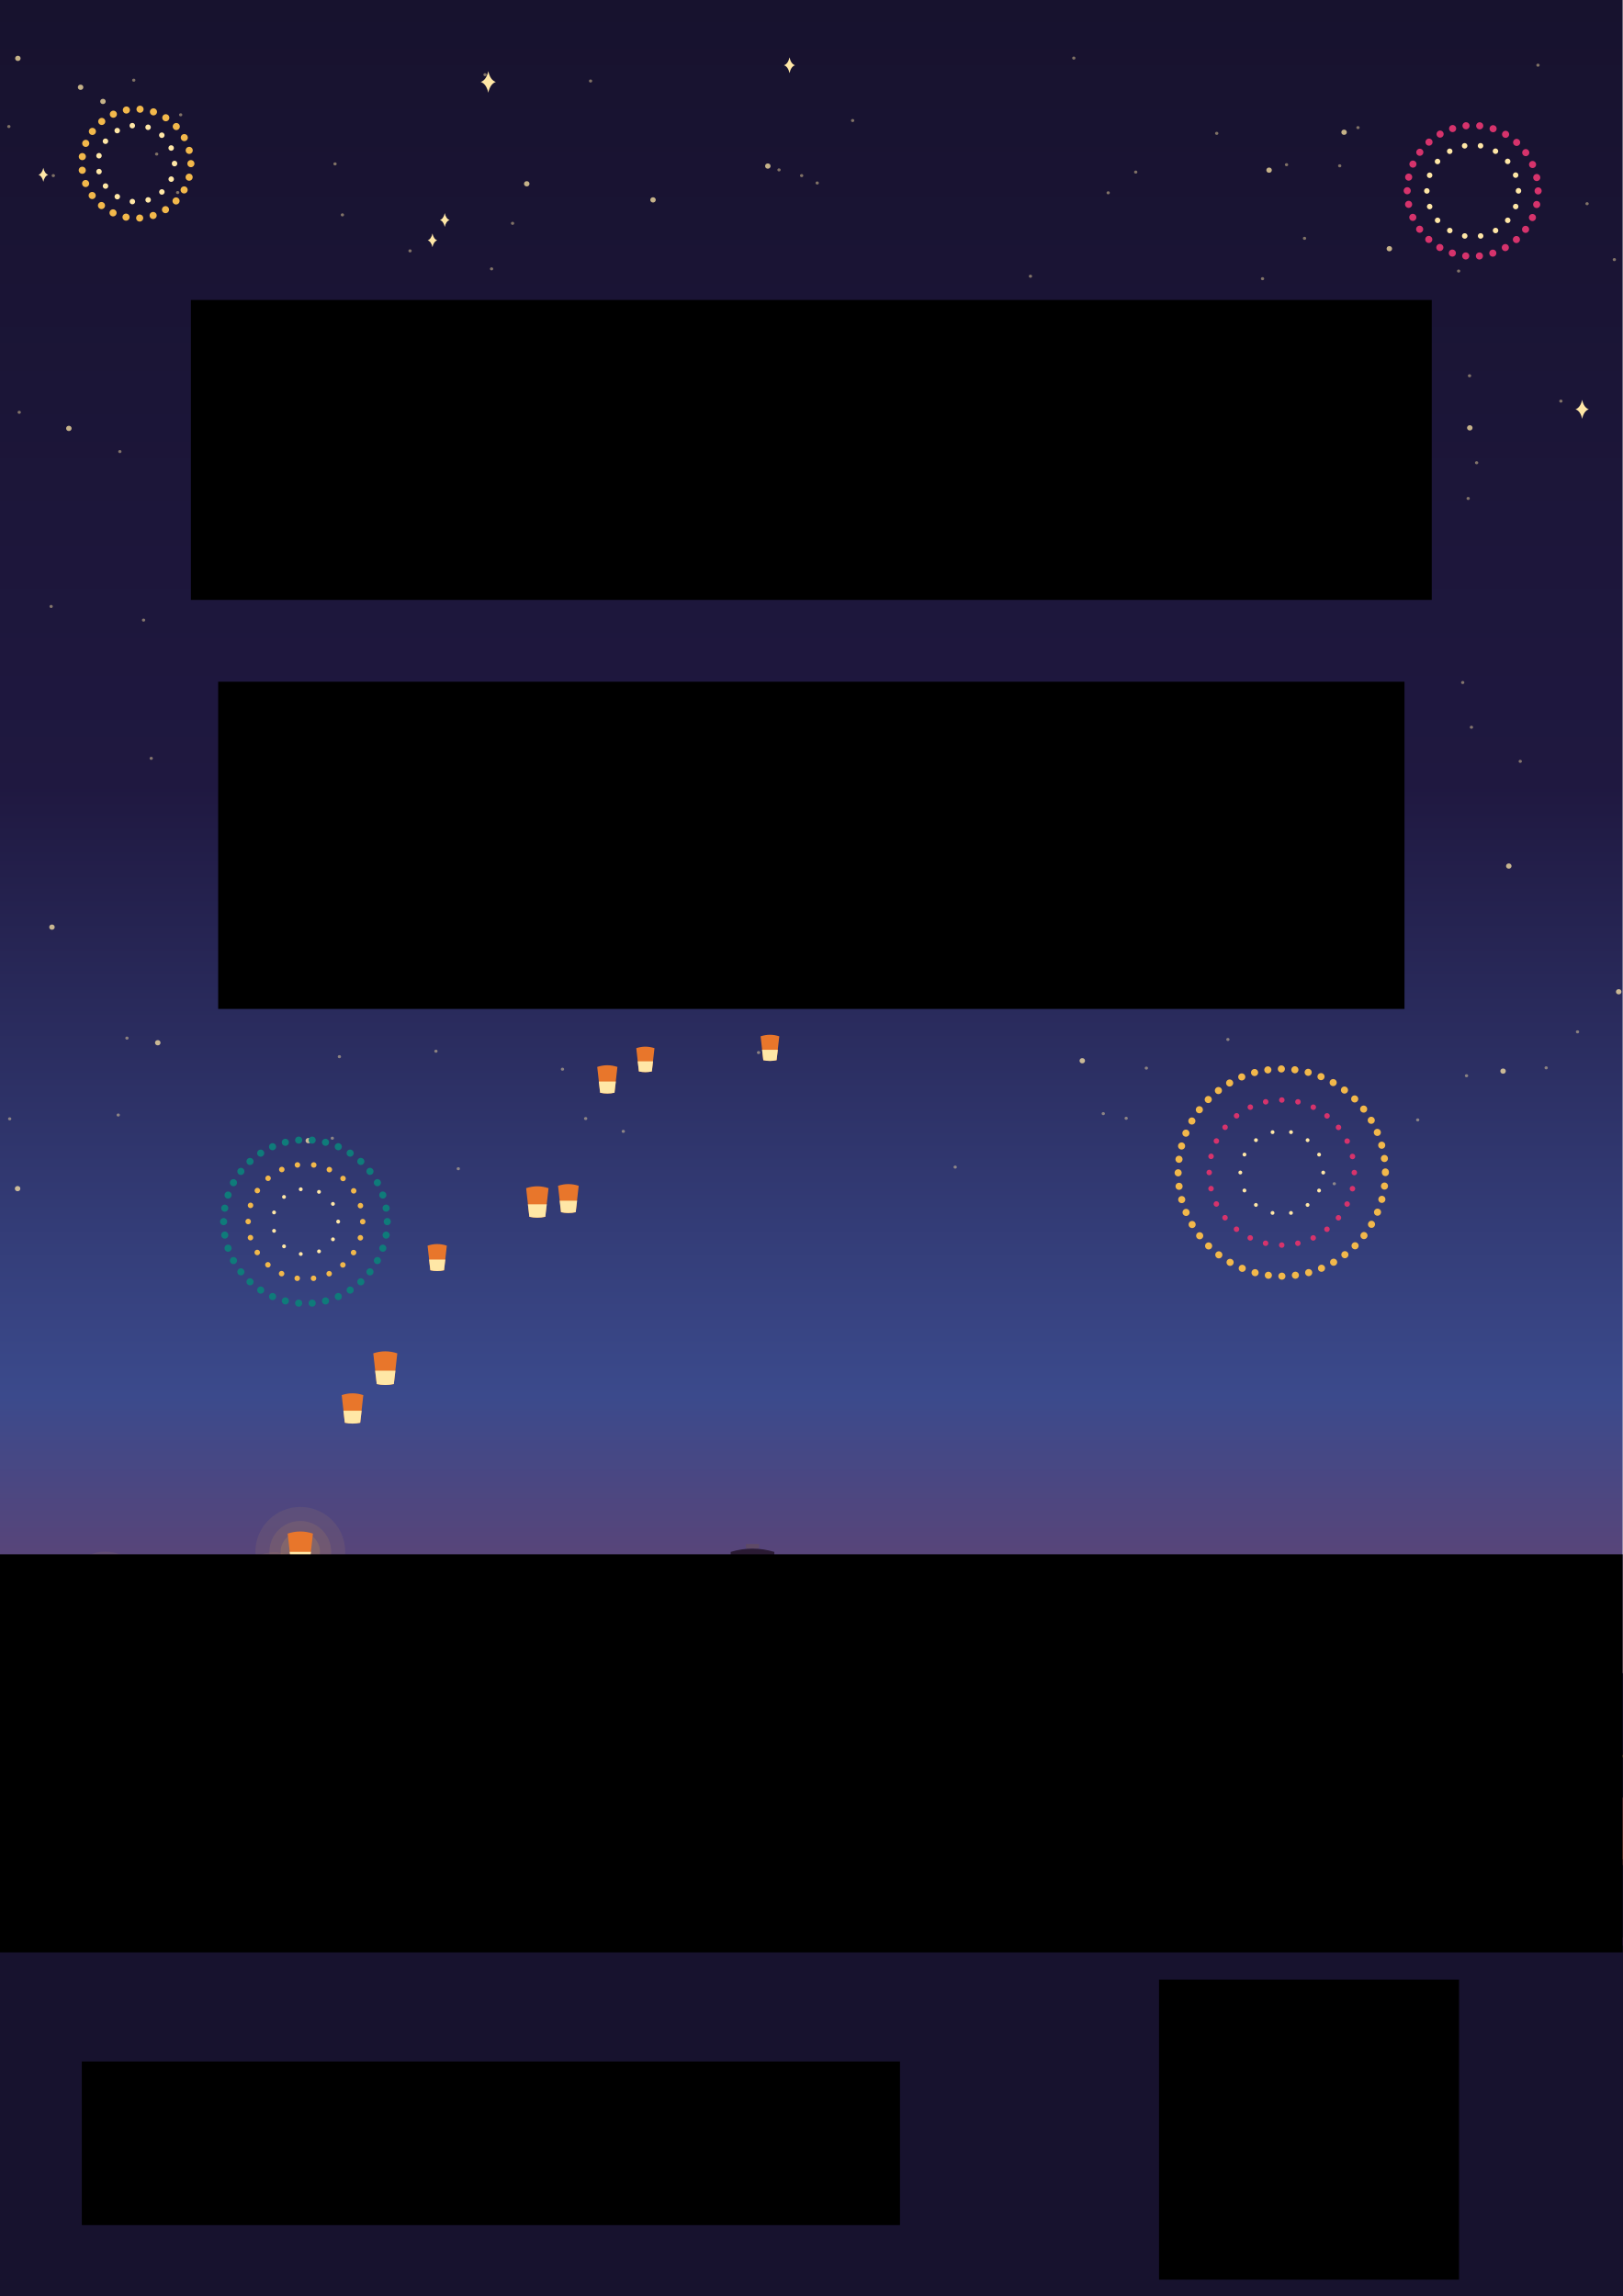
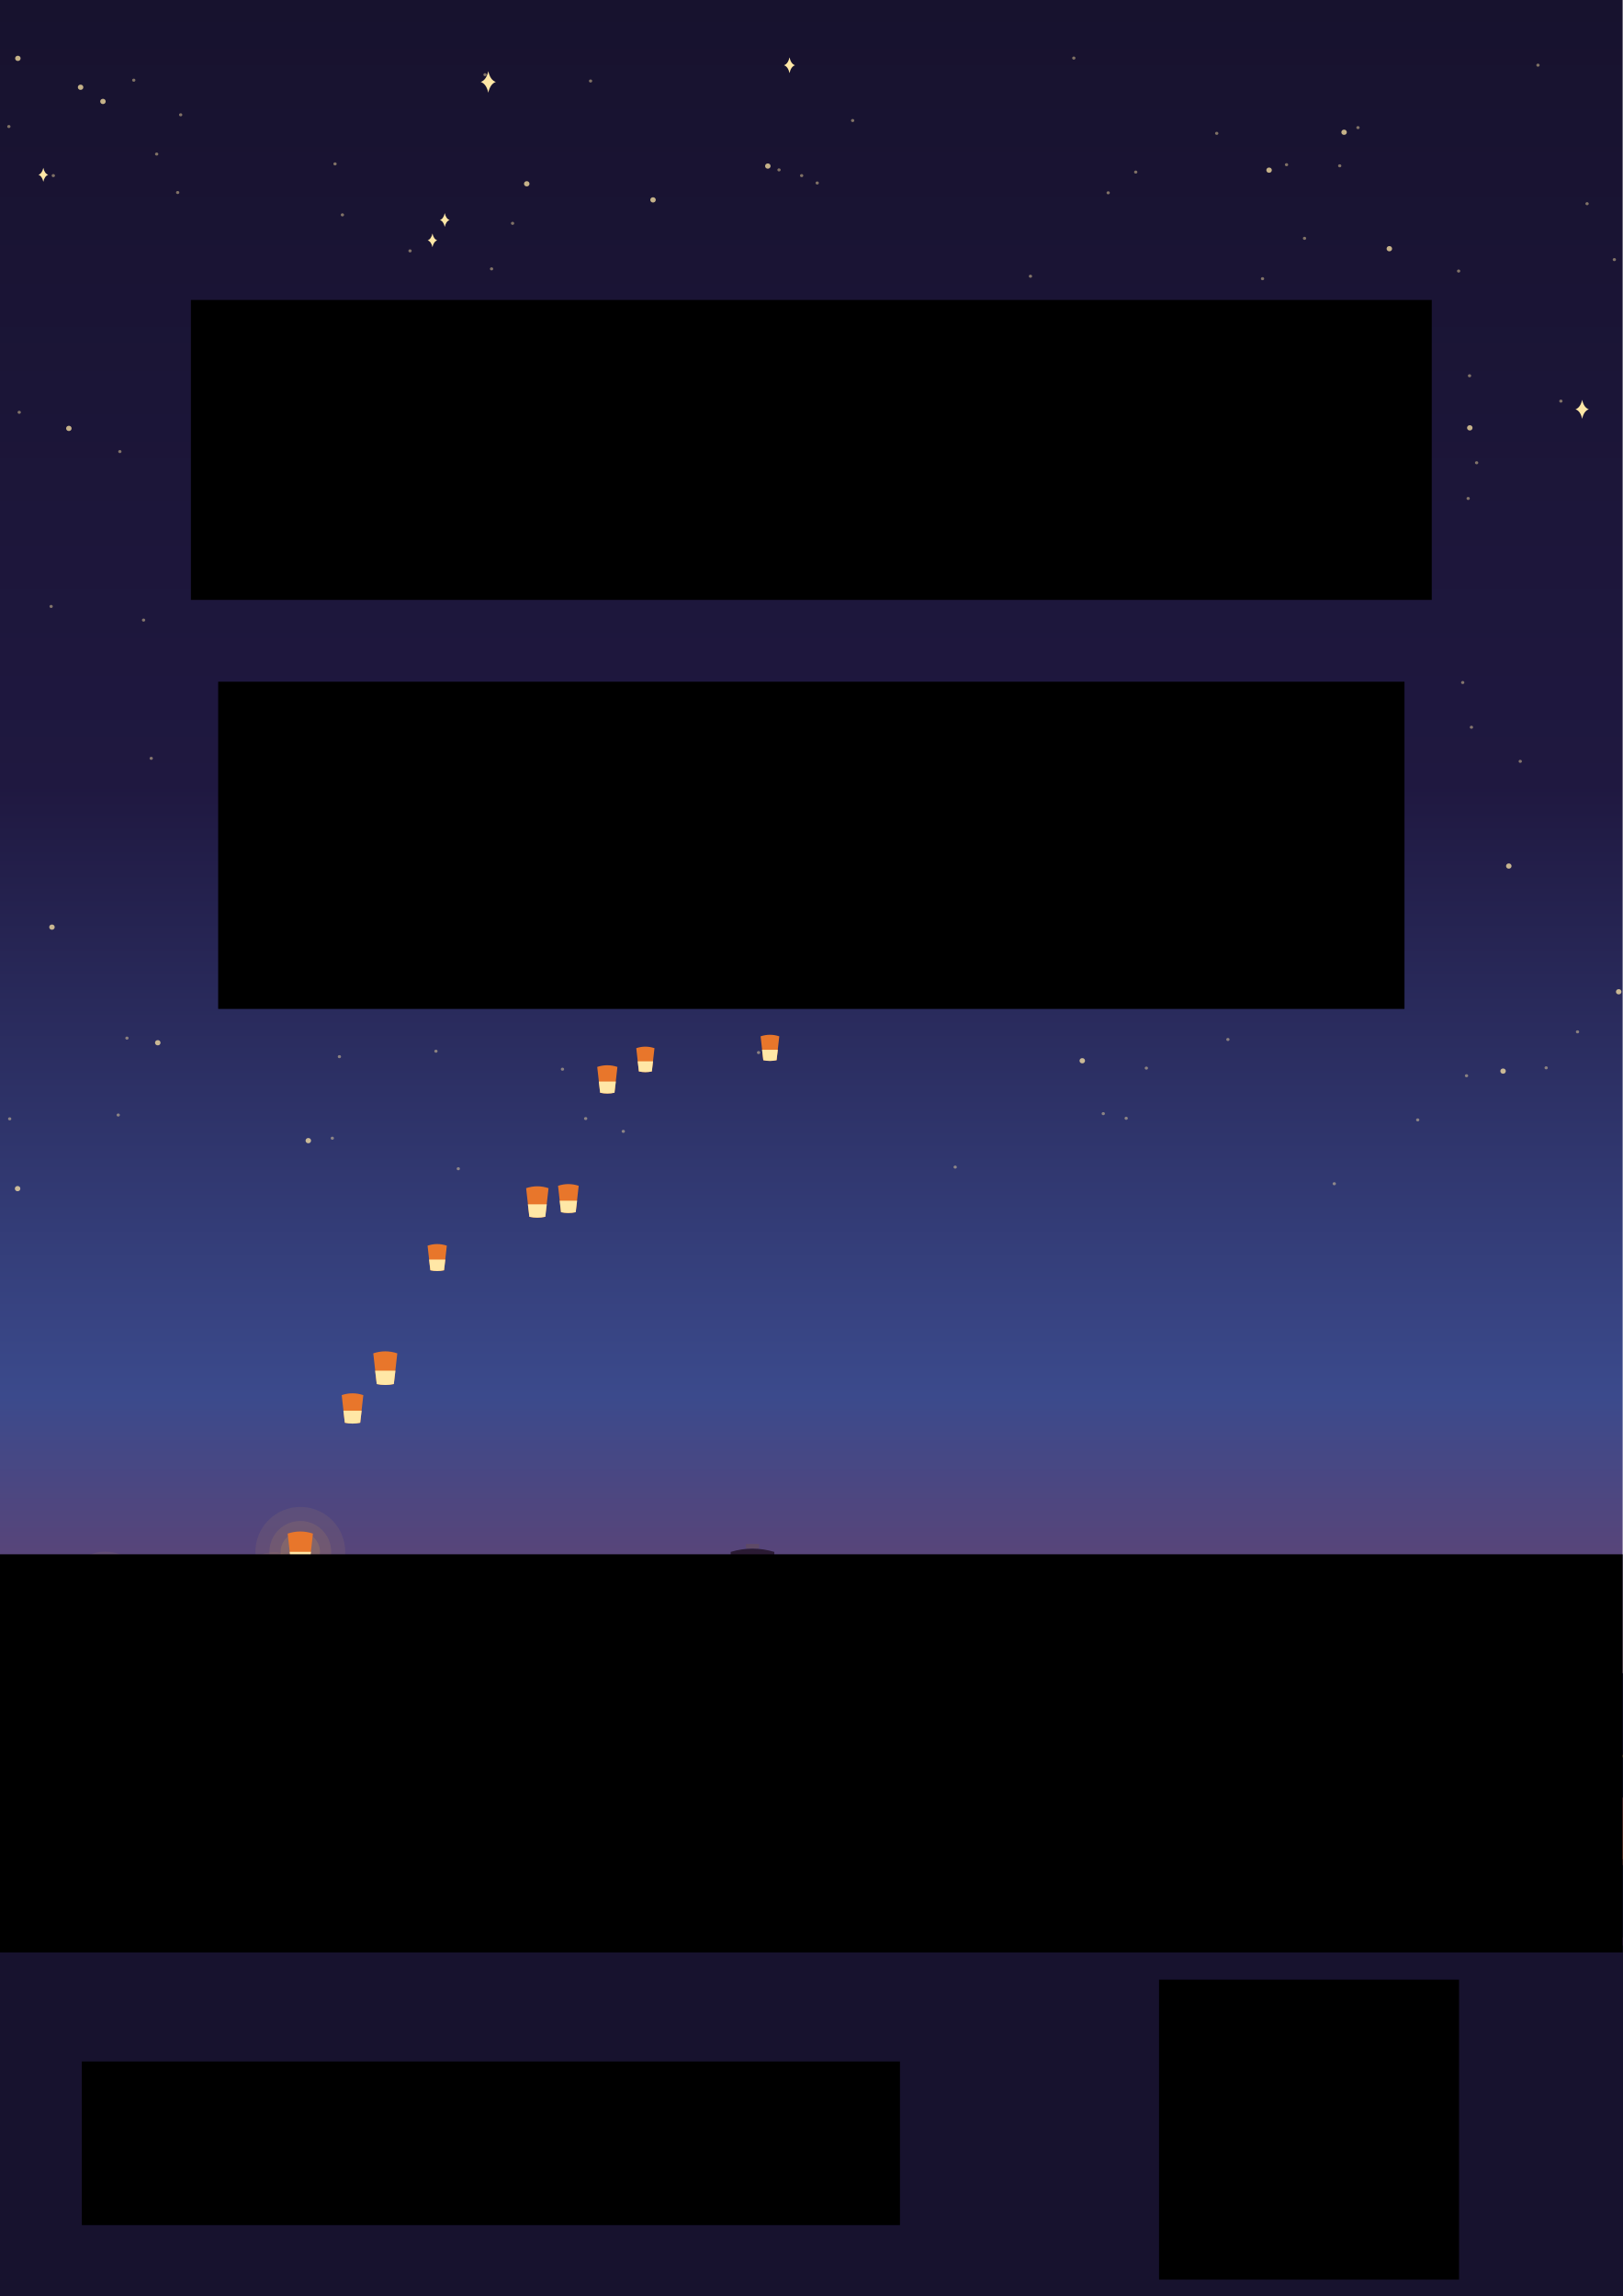
<svg xmlns="http://www.w3.org/2000/svg" viewBox="0 0 595 842" data-anchor="top-left">
  <defs>
    <linearGradient id="closing-sky-g0" gradientUnits="userSpaceOnUse" x1="0" y1="0" x2="0" y2="640">
      <stop offset="0" stop-color="#17122e" />
      <stop offset="0.45" stop-color="#1f1840" />
      <stop offset="0.8" stop-color="#3b4a8c" />
      <stop offset="1" stop-color="#7a3e63" />
    </linearGradient>
    <g id="closing-sky-star">
      <path d="M0 -10Q1.8 -1.8 7 0Q1.8 1.8 0 10Q-1.8 1.8 -7 0Q-1.8 -1.8 0 -10Z" fill="#ffe7a6" />
    </g>
    <g id="lantern">
      <path d="M-4.5 -6Q0 -7.5 4.5 -6L3.2 5.5Q0 6.2 -3.2 5.5Z" fill="#e8762b" />
      <path d="M-3.8 0.5L3.8 0.5L3.2 5.5Q0 6.2 -3.2 5.5Z" fill="#ffe7a6" />
    </g>
    <g id="lantern-lit">
      <circle cx="0" cy="0.5" r="16" fill="#f2b84b" opacity="0.08" />
      <circle cx="0" cy="0.5" r="11" fill="#f2b84b" opacity="0.1" />
      <circle cx="0" cy="0.5" r="7" fill="#f2b84b" opacity="0.14" />
      <path d="M-4.5 -6Q0 -7.5 4.5 -6L3.2 5.5Q0 6.2 -3.2 5.5Z" fill="#e8762b" />
      <path d="M-3.8 0.5L3.8 0.5L3.2 5.5Q0 6.2 -3.2 5.5Z" fill="#ffe7a6" />
    </g>
    <g id="closing-roofs">
      <path d="M-10 700L-10 612L38.2 612L38.2 595.8L107.4 595.8L107.4 603.3L186 603.3L186 581.6L224.5 581.6L224.5 583.5L310.2 583.5L310.2 582.7L374.2 582.7L374.2 597.4L423.9 597.4L423.9 606.2L465 606.2L465 590.5L541 590.5L541 613.6L602 613.6L602 614.9L646.5 614.9L605 700Z" fill="#1f1840" />
      <path d="M-3.9 645.9L-3.9 641C-3.9 639.1 -2.9 638.1 -1.4 637.9C0.1 638.1 1.1 639.1 1.1 641L1.1 645.9ZM246.3 646.7L246.3 641.8C246.3 639.9 247.3 638.9 248.8 638.7C250.3 638.9 251.3 639.9 251.3 641.8L251.3 646.7ZM382 651.1L382 646.2C382 644.4 383 643.3 384.5 643.1C386 643.3 387 644.4 387 646.2L387 651.1ZM628.8 649.5L628.8 644.6C628.8 642.8 629.8 641.7 631.3 641.5C632.8 641.7 633.8 642.8 633.8 644.6L633.8 649.5Z" fill="#f2b84b" />
    </g>
    <g id="tank">
      <path d="M-50 0L-50 -90Q0 -105 50 -90L50 0Z" fill="#2a1a33" />
      <path d="M-50 -22Q0 -16 50 -22M-50 -44Q0 -38 50 -44M-50 -66Q0 -60 50 -66" fill="none" stroke="#5e4a66" stroke-width="3" />
      <rect x="-15" y="-108" width="30" height="10" fill="#5e4a66" />
    </g>
    <linearGradient id="closing-sky-g1" gradientUnits="userSpaceOnUse" x1="0" y1="644" x2="0" y2="716">
      <stop offset="0" stop-color="#7a3e63" />
      <stop offset="1" stop-color="#e8762b" />
    </linearGradient>
    <g id="parapet">
      <path d="M-10 644L605 644L605 852L-10 852ZM7 684L7 664.2C7 660.5 9 658.4 12 658C15 658.4 17 660.5 17 664.2L17 684ZM27 684L27 664.2C27 660.5 29 658.4 32 658C35 658.4 37 660.5 37 664.2L37 684ZM47 684L47 664.2C47 660.5 49 658.4 52 658C55 658.4 57 660.5 57 664.2L57 684ZM67 684L67 664.2C67 660.5 69 658.4 72 658C75 658.4 77 660.5 77 664.2L77 684ZM87 684L87 664.2C87 660.5 89 658.4 92 658C95 658.4 97 660.5 97 664.2L97 684ZM107 684L107 664.2C107 660.5 109 658.4 112 658C115 658.4 117 660.5 117 664.2L117 684ZM127 684L127 664.2C127 660.5 129 658.4 132 658C135 658.4 137 660.5 137 664.2L137 684ZM147 684L147 664.2C147 660.5 149 658.4 152 658C155 658.4 157 660.5 157 664.2L157 684ZM167 684L167 664.2C167 660.5 169 658.4 172 658C175 658.4 177 660.5 177 664.2L177 684ZM187 684L187 664.2C187 660.5 189 658.4 192 658C195 658.4 197 660.5 197 664.2L197 684ZM207 684L207 664.2C207 660.5 209 658.4 212 658C215 658.4 217 660.5 217 664.2L217 684ZM227 684L227 664.2C227 660.5 229 658.4 232 658C235 658.4 237 660.5 237 664.2L237 684ZM247 684L247 664.2C247 660.5 249 658.4 252 658C255 658.4 257 660.5 257 664.2L257 684ZM267 684L267 664.2C267 660.5 269 658.4 272 658C275 658.4 277 660.5 277 664.2L277 684ZM287 684L287 664.2C287 660.5 289 658.4 292 658C295 658.4 297 660.5 297 664.2L297 684ZM307 684L307 664.2C307 660.5 309 658.4 312 658C315 658.4 317 660.5 317 664.2L317 684ZM327 684L327 664.2C327 660.5 329 658.4 332 658C335 658.4 337 660.5 337 664.2L337 684ZM347 684L347 664.2C347 660.5 349 658.4 352 658C355 658.4 357 660.5 357 664.2L357 684ZM367 684L367 664.2C367 660.5 369 658.4 372 658C375 658.4 377 660.5 377 664.2L377 684ZM387 684L387 664.2C387 660.5 389 658.4 392 658C395 658.4 397 660.5 397 664.2L397 684ZM407 684L407 664.2C407 660.5 409 658.4 412 658C415 658.4 417 660.5 417 664.2L417 684ZM427 684L427 664.2C427 660.5 429 658.4 432 658C435 658.4 437 660.5 437 664.2L437 684ZM447 684L447 664.2C447 660.5 449 658.4 452 658C455 658.4 457 660.5 457 664.2L457 684ZM467 684L467 664.2C467 660.5 469 658.4 472 658C475 658.4 477 660.5 477 664.2L477 684ZM487 684L487 664.2C487 660.5 489 658.4 492 658C495 658.4 497 660.5 497 664.2L497 684ZM507 684L507 664.2C507 660.5 509 658.4 512 658C515 658.4 517 660.5 517 664.2L517 684ZM527 684L527 664.2C527 660.5 529 658.4 532 658C535 658.4 537 660.5 537 664.2L537 684ZM547 684L547 664.2C547 660.5 549 658.4 552 658C555 658.4 557 660.5 557 664.2L557 684ZM567 684L567 664.2C567 660.5 569 658.4 572 658C575 658.4 577 660.5 577 664.2L577 684ZM587 684L587 664.2C587 660.5 589 658.4 592 658C595 658.4 597 660.5 597 664.2L597 684Z" fill="#17122e" fill-rule="evenodd" />
    </g>
  </defs>
  <g data-name="sky">
    <rect x="0" y="0" width="595" height="660" fill="url(#closing-sky-g0)" />
    <path d="M539.5 266.7L539.6 266.7M124.4 387.5L124.5 387.5M285.6 62.3L285.7 62.3M478.3 87.4L478.4 87.4M534.8 99.4L534.9 99.4M7 151.2L7.1 151.2M52.6 227.4L52.7 227.4M150.3 92L150.4 92M168 428.6L168.1 428.6M228.5 414.9L228.6 414.9M420.3 391.7L420.4 391.7M412.9 410.1L413 410.1M125.5 78.8L125.6 78.8M406.3 70.7L406.4 70.7M187.9 81.9L188 81.9M57.4 56.5L57.5 56.5M450.2 381.2L450.3 381.2M43.9 165.6L44 165.6M563.9 23.9L564 23.9M462.9 102.2L463 102.2M293.9 64.4L294 64.4M46.5 380.7L46.6 380.7M278.1 386L278.2 386M43.3 408.9L43.4 408.9M557.4 279.2L557.5 279.2M538.8 137.8L538.9 137.8M519.8 410.7L519.9 410.7M541.4 169.7L541.5 169.7M578.4 378.4L578.5 378.4M214.7 410.2L214.8 410.2M537.7 394.5L537.8 394.5M177.8 27.4L177.9 27.4M159.8 385.5L159.9 385.5M19.5 64.4L19.6 64.4M49 29.4L49.1 29.4M299.6 67.1L299.7 67.1M312.6 44.2L312.7 44.2M446.1 48.9L446.2 48.9M65.1 70.6L65.2 70.6M497.9 46.8L498 46.8M581.9 74.7L582 74.7M393.7 21.3L393.8 21.3M122.8 60.1L122.9 60.1M591.9 95.2L592 95.2M416.4 63.1L416.5 63.1M66.2 42.1L66.3 42.1M180.2 98.6L180.3 98.6M489.2 434.1L489.3 434.1M55.4 278.1L55.5 278.1M18.7 222.4L18.8 222.4M491.2 60.8L491.3 60.8M206.2 392.1L206.3 392.1M536.3 250.3L536.4 250.3M3.2 46.4L3.3 46.4M350.2 428L350.3 428M566.9 391.6L567 391.6M538.3 182.8L538.4 182.8M121.8 417.4L121.9 417.4M238.1 386.2L238.2 386.2M3.5 410.3L3.6 410.3M404.5 408.4L404.6 408.4M572.3 147.1L572.4 147.1M377.8 101.3L377.9 101.3M216.5 29.7L216.6 29.7M471.7 60.4L471.8 60.4" fill="none" stroke="#ffe7a6" stroke-width="1.1" stroke-linecap="round" opacity="0.45" />
    <path d="M281.5 60.9L281.6 60.9M57.8 382.4L57.9 382.4M19 340L19.1 340M29.5 32L29.6 32M509.4 91.2L509.5 91.2M551.1 392.8L551.2 392.8M239.4 73.3L239.5 73.3M593.5 363.7L593.6 363.7M25.2 157.1L25.3 157.1M492.8 48.5L492.9 48.5M6.5 21.4L6.6 21.4M465.3 62.4L465.4 62.4M193.1 67.4L193.2 67.4M396.8 389L396.9 389M113 418.3L113.1 418.3M553.2 317.6L553.3 317.6M37.7 37.2L37.8 37.2M6.4 435.9L6.5 435.9M538.9 156.9L539 156.9" fill="none" stroke="#ffe7a6" stroke-width="1.9" stroke-linecap="round" opacity="0.75" />
    <use href="#closing-sky-star" transform="matrix(0.256 0 0 0.256 15.886 64.102)" />
    <use href="#closing-sky-star" transform="matrix(0.395 0 0 0.395 179.045 30.055)" />
    <use href="#closing-sky-star" transform="matrix(0.289 0 0 0.289 289.498 23.927)" />
    <use href="#closing-sky-star" transform="matrix(0.253 0 0 0.253 163.089 80.686)" />
    <use href="#closing-sky-star" transform="matrix(0.251 0 0 0.251 158.571 88.134)" />
    <use href="#closing-sky-star" transform="matrix(0.349 0 0 0.349 580.148 150.1)" />
-     <circle cx="470" cy="430" r="38" fill="none" stroke="#f2b84b" stroke-width="2.6" stroke-dasharray="0.01 4.96" stroke-linecap="round" />
-     <circle cx="470" cy="430" r="26.6" fill="none" stroke="#d6336c" stroke-width="2" stroke-dasharray="0.01 5.96" stroke-linecap="round" />
-     <circle cx="470" cy="430" r="15.2" fill="none" stroke="#ffe7a6" stroke-width="1.4" stroke-dasharray="0.01 6.81" stroke-linecap="round" />
-     <circle cx="112" cy="448" r="30" fill="none" stroke="#0f7b7a" stroke-width="2.6" stroke-dasharray="0.01 4.95" stroke-linecap="round" />
-     <circle cx="112" cy="448" r="21" fill="none" stroke="#f2b84b" stroke-width="2" stroke-dasharray="0.01 5.99" stroke-linecap="round" />
-     <circle cx="112" cy="448" r="12" fill="none" stroke="#ffe7a6" stroke-width="1.4" stroke-dasharray="0.01 6.84" stroke-linecap="round" />
-     <circle cx="540" cy="70" r="24" fill="none" stroke="#d6336c" stroke-width="2.6" stroke-dasharray="0.01 5.02" stroke-linecap="round" />
-     <circle cx="540" cy="70" r="16.8" fill="none" stroke="#ffe7a6" stroke-width="2" stroke-dasharray="0.01 5.85" stroke-linecap="round" />
-     <circle cx="50" cy="60" r="20" fill="none" stroke="#f2b84b" stroke-width="2.6" stroke-dasharray="0.01 5.02" stroke-linecap="round" />
-     <circle cx="50" cy="60" r="14" fill="none" stroke="#ffe7a6" stroke-width="2" stroke-dasharray="0.01 5.85" stroke-linecap="round" />
  </g>
  <g data-name="lanterns">
    <use href="#lantern-lit" transform="matrix(0.934 0 0 0.934 38.599 583.516)" />
    <use href="#lantern-lit" transform="matrix(1.029 0 0 1.029 110.116 568.581)" />
    <use href="#lantern-lit" transform="matrix(0.861 0 0 0.861 100.528 582.582)" />
    <use href="#lantern" transform="matrix(0.979 0 0 0.979 141.277 502.178)" />
    <use href="#lantern" transform="matrix(0.881 0 0 0.881 129.261 516.912)" />
    <use href="#lantern" transform="matrix(0.785 0 0 0.785 160.311 461.525)" />
    <use href="#lantern" transform="matrix(0.842 0 0 0.842 208.411 439.916)" />
    <use href="#lantern" transform="matrix(0.913 0 0 0.913 197.028 441.206)" />
    <use href="#lantern" transform="matrix(0.823 0 0 0.823 222.693 396.203)" />
    <use href="#lantern" transform="matrix(0.761 0 0 0.761 282.325 384.614)" />
    <use href="#lantern" transform="matrix(0.742 0 0 0.742 236.646 388.839)" />
  </g>
  <g data-name="town">
    <use href="#closing-roofs" transform="matrix(1 0 0 1 1.7 2.3)" opacity="0.3" fill="#17122e" />
    <use href="#closing-roofs" />
    <use href="#tank" transform="matrix(0.16 0 0 0.16 79.759 595.806)" fill="#17122e" />
    <use href="#tank" transform="matrix(0.16 0 0 0.16 275.931 583.523)" fill="#17122e" />
    <use href="#tank" transform="matrix(0.16 0 0 0.16 448.548 606.225)" fill="#17122e" />
    <use href="#tank" transform="matrix(0.16 0 0 0.16 628.672 614.9)" fill="#17122e" />
    <path d="M40 610Q145 630 250 596" fill="none" stroke="#5e4a66" stroke-width="0.5" />
    <path d="M50 613.8L50.1 613.8M60 615.3L60.1 615.3M70 616.6L70.1 616.6M80 617.7L80.1 617.7M90 618.5L90.1 618.5M100 619L100.1 619M110 619.3L110.1 619.3M120 619.4L120.1 619.4M130 619.2L130.1 619.2M140 618.8L140.1 618.8M150 618.1L150.1 618.1M160 617.2L160.1 617.2M170 616.1L170.1 616.1M180 614.7L180.1 614.7M190 613L190.1 613M200 611.1L200.1 611.1M210 609L210.1 609M220 606.6L220.1 606.6M230 604L230.1 604M240 601.1L240.1 601.1" fill="none" stroke="#f2b84b" stroke-width="6.5" stroke-linecap="round" opacity="0.16" />
    <path d="M70 616.6L70.1 616.6M100 619L100.1 619M130 619.2L130.1 619.2M160 617.2L160.1 617.2M190 613L190.1 613M220 606.6L220.1 606.6" fill="none" stroke="#f2b84b" stroke-width="3" stroke-linecap="round" />
    <path d="M50 613.8L50.1 613.8M80 617.7L80.1 617.7M110 619.3L110.1 619.3M140 618.8L140.1 618.8M170 616.1L170.1 616.1M200 611.1L200.1 611.1M230 604L230.1 604" fill="none" stroke="#d6336c" stroke-width="3" stroke-linecap="round" />
    <path d="M60 615.3L60.1 615.3M90 618.5L90.1 618.5M120 619.4L120.1 619.4M150 618.1L150.1 618.1M180 614.7L180.1 614.7M210 609L210.1 609M240 601.1L240.1 601.1" fill="none" stroke="#ffe7a6" stroke-width="3" stroke-linecap="round" />
    <path d="M330 602Q445 632 560 614" fill="none" stroke="#5e4a66" stroke-width="0.5" />
    <path d="M340 606.5L340.1 606.5M350 608.9L350.1 608.9M360 611L360.1 611M370 613L370.1 613M380 614.8L380.1 614.8M390 616.4L390.1 616.4M400 617.8L400.1 617.8M410 619.1L410.1 619.1M420 620.1L420.1 620.1M430 621L430.1 621M440 621.7L440.1 621.7M450 622.2L450.1 622.2M460 622.6L460.1 622.6M470 622.7L470.1 622.7M480 622.7L480.1 622.7M490 622.5L490.1 622.5M500 622.1L500.1 622.1M510 621.6L510.1 621.6M520 620.8L520.1 620.8M530 619.9L530.1 619.9M540 618.8L540.1 618.8M550 617.5L550.1 617.5" fill="none" stroke="#f2b84b" stroke-width="6.5" stroke-linecap="round" opacity="0.16" />
    <path d="M360 611L360.1 611M390 616.4L390.1 616.4M420 620.1L420.1 620.1M450 622.2L450.1 622.2M480 622.7L480.1 622.7M510 621.6L510.1 621.6M540 618.8L540.1 618.8" fill="none" stroke="#ffe7a6" stroke-width="3" stroke-linecap="round" />
    <path d="M340 606.5L340.1 606.5M370 613L370.1 613M400 617.8L400.1 617.8M430 621L430.1 621M460 622.6L460.1 622.6M490 622.5L490.1 622.5M520 620.8L520.1 620.8M550 617.5L550.1 617.5" fill="none" stroke="#f2a71b" stroke-width="3" stroke-linecap="round" />
    <path d="M350 608.9L350.1 608.9M380 614.8L380.1 614.8M410 619.1L410.1 619.1M440 621.7L440.1 621.7M470 622.7L470.1 622.7M500 622.1L500.1 622.1M530 619.9L530.1 619.9" fill="none" stroke="#0f7b7a" stroke-width="3" stroke-linecap="round" />
  </g>
  <g data-name="terrace">
    <rect x="-10" y="644" width="615" height="72" fill="url(#closing-sky-g1)" />
    <use href="#parapet" transform="matrix(1 0 0 1 0 -2.2)" opacity="0.5" fill="#2a1a33" />
    <use href="#parapet" />
    <path d="M-10 644L605 644" fill="none" stroke="#f2b84b" stroke-width="0.9" opacity="0.5" />
    <path d="M-10 712L605 712" fill="none" stroke="#3a2352" stroke-width="3" />
    <path d="M12 700L12.1 700M32 700L32.1 700M52 700L52.1 700M72 700L72.1 700M92 700L92.1 700M112 700L112.1 700M132 700L132.1 700M152 700L152.1 700M172 700L172.1 700M192 700L192.1 700M212 700L212.1 700M232 700L232.1 700M252 700L252.1 700M272 700L272.1 700M292 700L292.1 700M312 700L312.1 700M332 700L332.1 700M352 700L352.1 700M372 700L372.1 700M392 700L392.1 700M412 700L412.1 700M432 700L432.1 700M452 700L452.1 700M472 700L472.1 700M492 700L492.1 700M512 700L512.1 700M532 700L532.1 700M552 700L552.1 700M572 700L572.1 700M592 700L592.1 700" fill="none" stroke="#b5562a" stroke-width="4" stroke-linecap="round" />
    <path d="M1.5 640.5L601.5 640.5" fill="none" stroke="#17122e" stroke-width="7" stroke-dasharray="12 8" />
    <path d="M7.5 637L601.5 637" fill="none" stroke="#17122e" stroke-width="12" stroke-dasharray="0.01 19.99" stroke-linecap="round" />
  </g>
  <rect data-zone="text" data-name="title" x="70" y="110" width="455" height="110" />
  <rect data-zone="text" data-name="missing" x="80" y="250" width="435" height="120" />
  <rect data-zone="text" data-name="qr" x="425" y="726" width="110" height="110" />
  <rect data-zone="text" data-name="credit" x="30" y="756" width="300" height="60" />
  <rect data-zone="busy" data-name="town" x="0" y="570" width="595" height="146" />
</svg>
